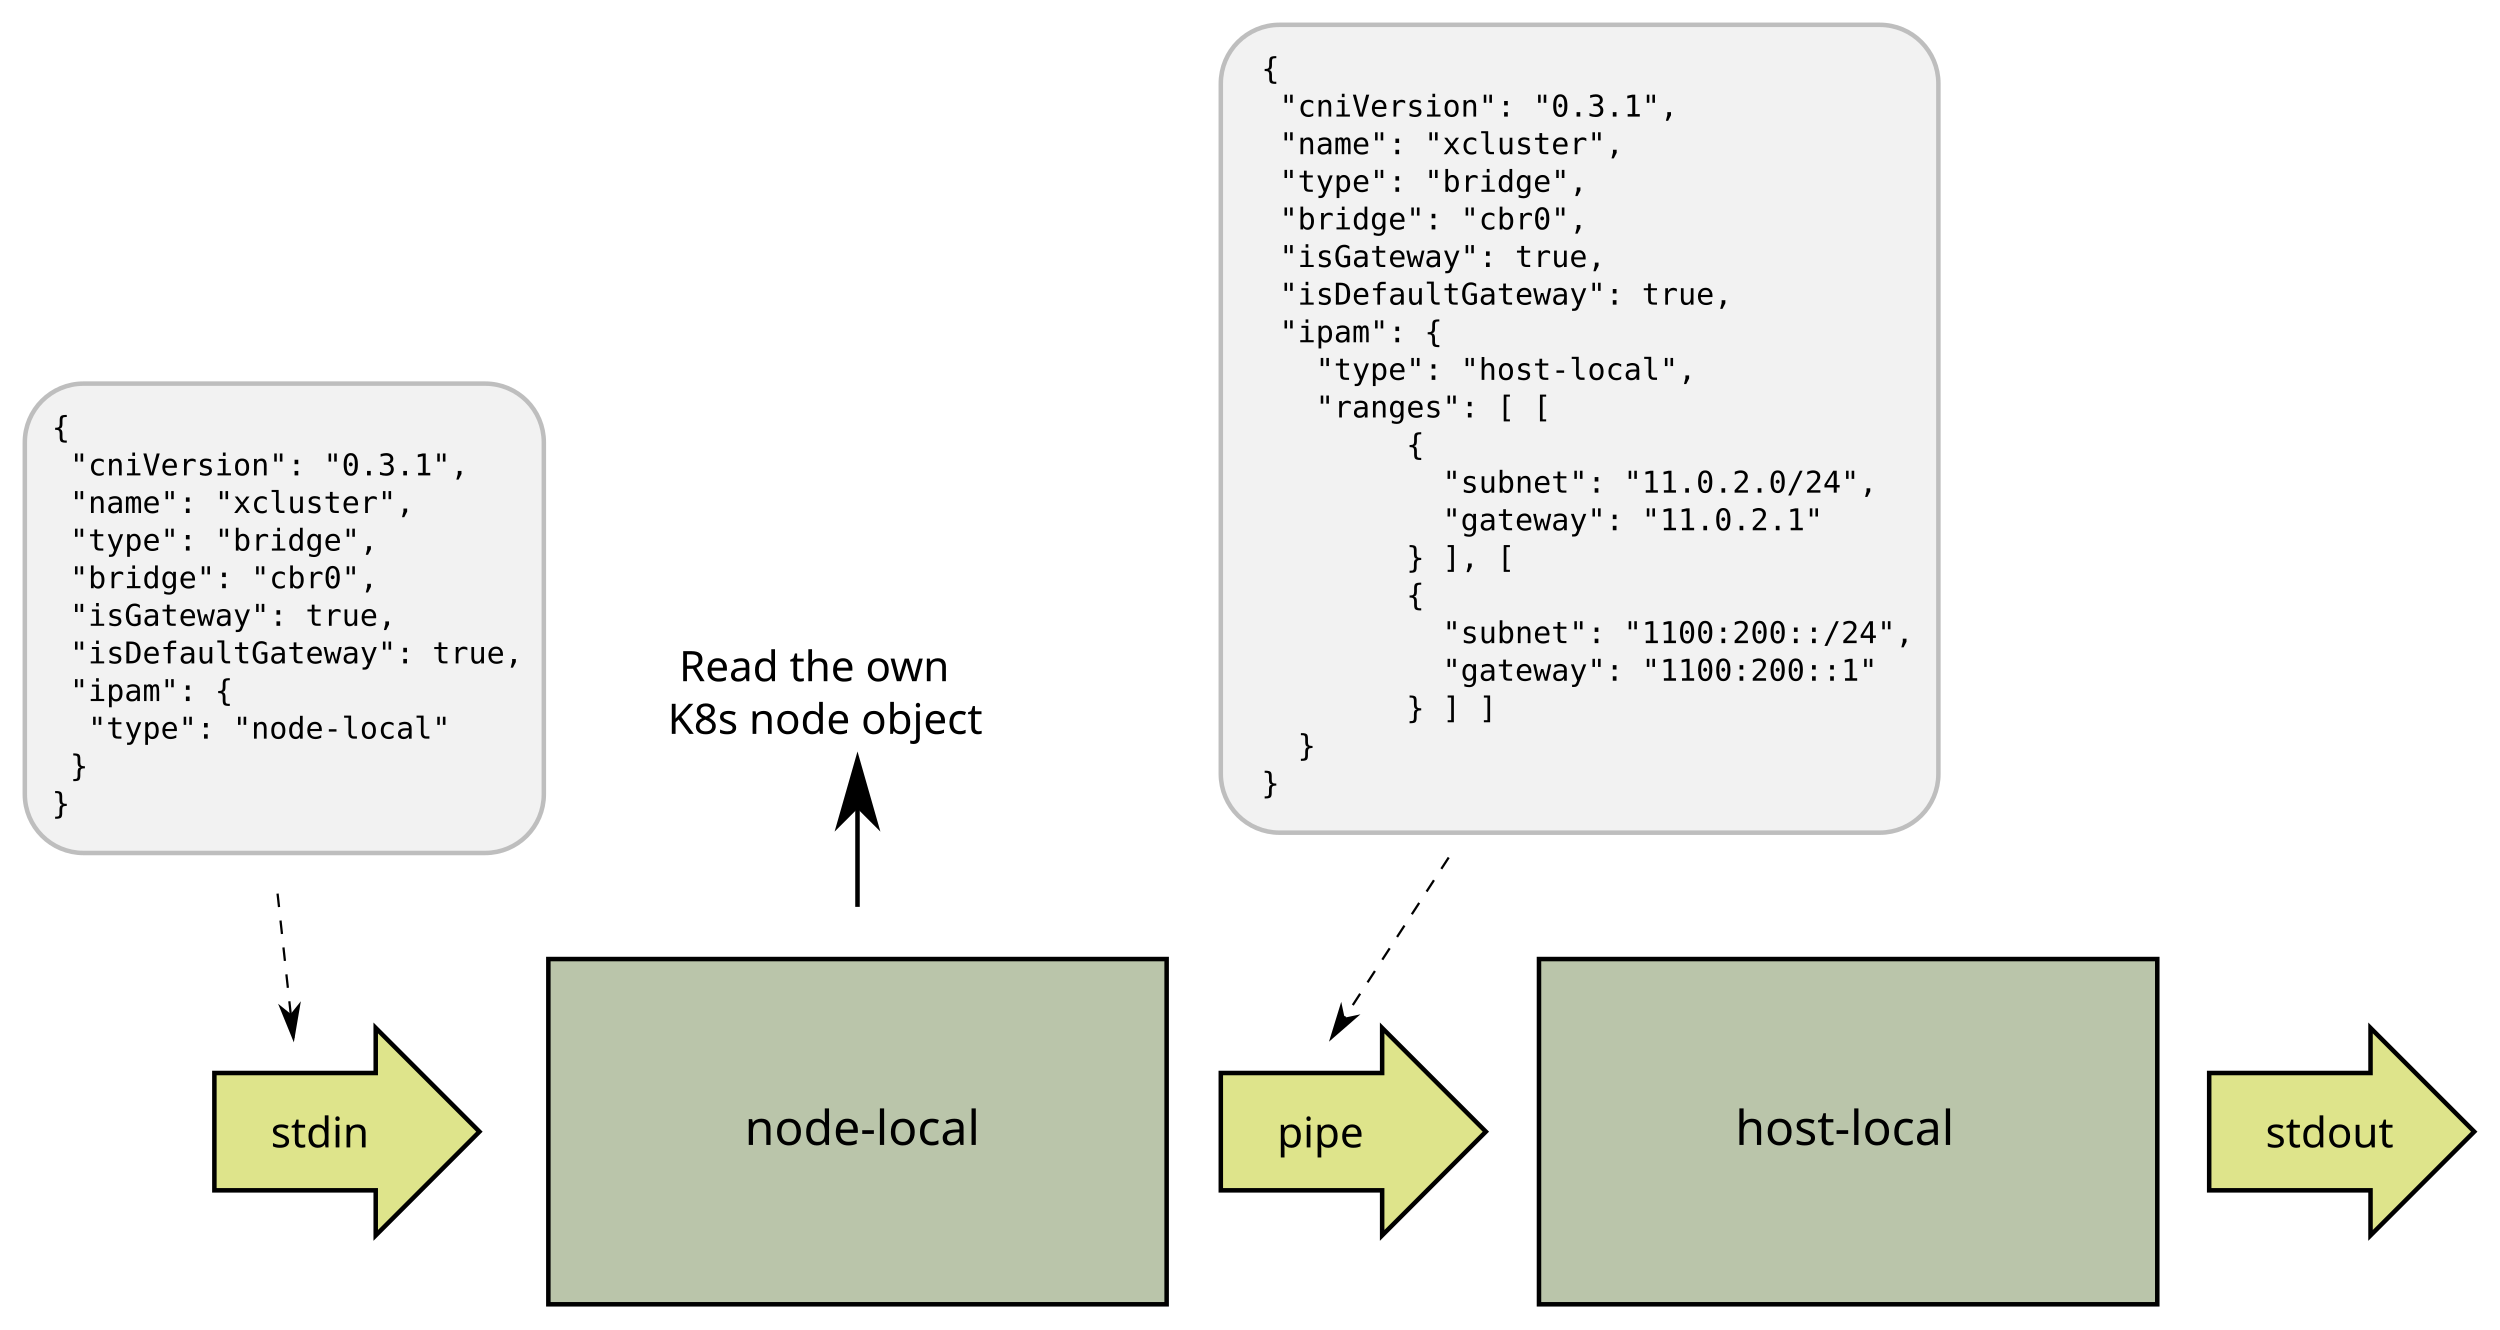
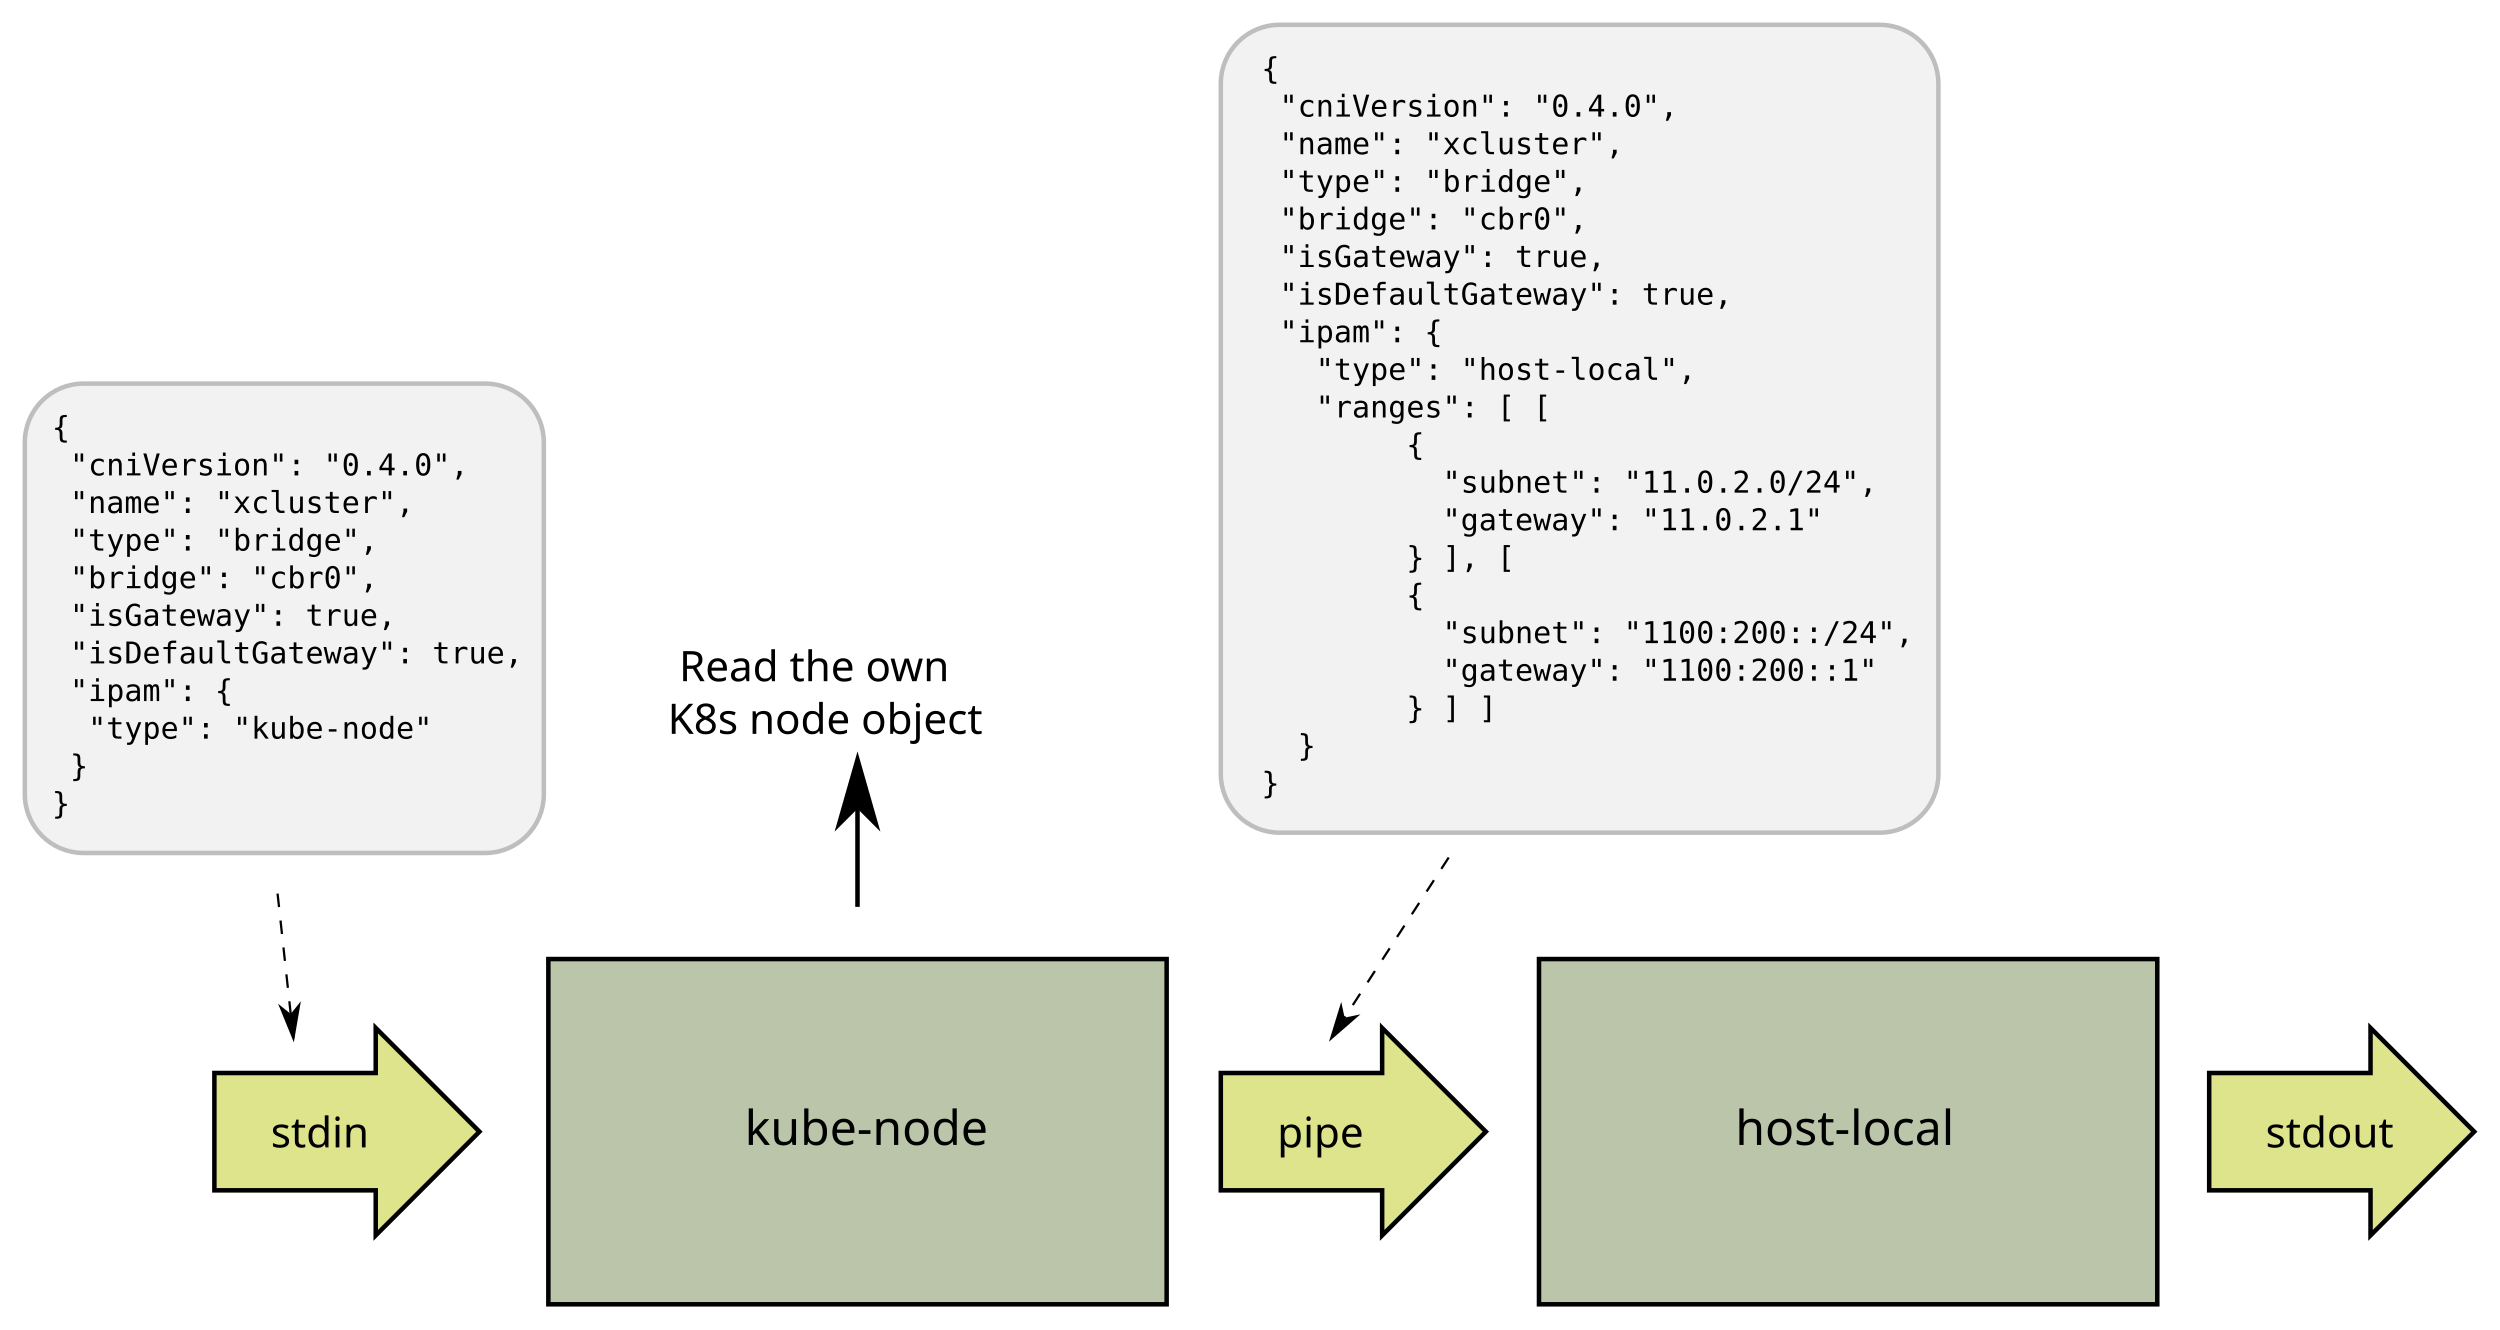
<svg xmlns="http://www.w3.org/2000/svg" xmlns:xlink="http://www.w3.org/1999/xlink" width="1107.877" height="589" viewBox="0 0 1107.877 589" version="1.1" id="SVGRoot">
  <defs id="defs3737">
    <marker style="overflow:visible" id="marker1489" refX="0" refY="0" orient="auto">
      <path transform="matrix(-0.8,0,0,-0.8,-10,0)" style="fill:#000000;fill-opacity:1;fill-rule:evenodd;stroke:#000000;stroke-width:1pt;stroke-opacity:1" d="M 0,0 5,-5 -12.5,0 5,5 Z" id="path1487" />
    </marker>
    <marker orient="auto" refY="0" refX="0" id="marker1465" style="overflow:visible">
      <path id="path1463" d="M 0,0 5,-5 -12.5,0 5,5 Z" style="fill:#000000;fill-opacity:1;fill-rule:evenodd;stroke:#000000;stroke-width:1pt;stroke-opacity:1" transform="matrix(-0.8,0,0,-0.8,-10,0)" />
    </marker>
    <marker orient="auto" refY="0" refX="0" id="marker1373" style="overflow:visible">
      <path id="path1111" d="M 0,0 5,-5 -12.5,0 5,5 Z" style="fill:#000000;fill-opacity:1;fill-rule:evenodd;stroke:#000000;stroke-width:1pt;stroke-opacity:1" transform="matrix(-0.8,0,0,-0.8,-10,0)" />
    </marker>
    <marker orient="auto" refY="0" refX="0" id="Arrow1Lstart" style="overflow:visible">
      <path id="path1108" d="M 0,0 5,-5 -12.5,0 5,5 Z" style="fill:#000000;fill-opacity:1;fill-rule:evenodd;stroke:#000000;stroke-width:1pt;stroke-opacity:1" transform="matrix(0.8,0,0,0.8,10,0)" />
    </marker>
    <marker orient="auto" refY="0" refX="0" id="Arrow1Lend" style="overflow:visible">
      <path id="path887" d="M 0,0 5,-5 -12.5,0 5,5 Z" style="fill:#000000;fill-opacity:1;fill-rule:evenodd;stroke:#000000;stroke-width:1pt;stroke-opacity:1" transform="matrix(-0.8,0,0,-0.8,-10,0)" />
    </marker>
    <marker orient="auto" refY="0" refX="0" id="marker5317" style="overflow:visible">
      <path id="path5315" d="m -2.5,-1 c 0,2.76 -2.24,5 -5,5 -2.76,0 -5,-2.24 -5,-5 0,-2.76 2.24,-5 5,-5 2.76,0 5,2.24 5,5 z" style="fill:#000000;fill-opacity:1;fill-rule:evenodd;stroke:#000000;stroke-width:1pt;stroke-opacity:1" transform="matrix(0.8,0,0,0.8,5.92,0.8)" />
    </marker>
    <marker orient="auto" refY="0" refX="0" id="marker1465-6" style="overflow:visible">
      <path id="path1463-3" d="M 0,0 5,-5 -12.5,0 5,5 Z" style="fill:#000000;fill-opacity:1;fill-rule:evenodd;stroke:#000000;stroke-width:1pt;stroke-opacity:1" transform="matrix(-0.8,0,0,-0.8,-10,0)" />
    </marker>
  </defs>
  <g id="layer1" transform="translate(305,139)">
    <g id="g1069">
      <rect y="286" x="377" height="153" width="274" id="rect849" style="opacity:1;vector-effect:none;fill:#bac5aa;fill-opacity:1;stroke:#000000;stroke-width:2;stroke-linecap:butt;stroke-linejoin:miter;stroke-miterlimit:4;stroke-dasharray:none;stroke-dashoffset:0;stroke-opacity:1" />
      <text id="text853" y="368.385" x="464" style="font-style:normal;font-weight:normal;font-size:21.333px;line-height:1.25;font-family:sans-serif;letter-spacing:0px;word-spacing:0px;fill:#000000;fill-opacity:1;stroke:none" xml:space="preserve">
        <tspan y="368.385" x="464" id="tspan851">host-local</tspan>
      </text>
    </g>
    <use x="0" y="0" xlink:href="#rect855" id="use861" transform="translate(438)" width="100%" height="100%" />
    <g id="g1096">
      <path id="rect855" d="M 307.5,316.537 V 336.5 H 236 v 52 h 71.5 v 19.963 L 353.463,362.5 Z" style="opacity:1;vector-effect:none;fill:#dee48b;fill-opacity:1;stroke:#000000;stroke-width:2;stroke-linecap:butt;stroke-linejoin:miter;stroke-miterlimit:4;stroke-dasharray:none;stroke-dashoffset:0;stroke-opacity:1" />
      <text id="text867" y="369.459" x="261" style="font-style:normal;font-weight:normal;font-size:18.667px;line-height:1.25;font-family:sans-serif;letter-spacing:0px;word-spacing:0px;fill:#000000;fill-opacity:1;stroke:none" xml:space="preserve">
        <tspan y="369.459" x="261" id="tspan865">pipe</tspan>
      </text>
    </g>
    <text xml:space="preserve" style="font-style:normal;font-weight:normal;font-size:18.667px;line-height:1.25;font-family:sans-serif;letter-spacing:0px;word-spacing:0px;fill:#000000;fill-opacity:1;stroke:none" x="699" y="369.459" id="text871">
      <tspan id="tspan869" x="699" y="369.459">stdout</tspan>
    </text>
-     <text xml:space="preserve" style="font-style:normal;font-weight:normal;font-size:18.667px;line-height:1.25;font-family:sans-serif;letter-spacing:0px;word-spacing:0px;fill:#000000;fill-opacity:1;stroke:none" x="113" y="67" id="text1241">
-       <tspan id="tspan1239" x="113" y="83.516" />
-     </text>
+     <text xml:space="preserve" style="font-style:normal;font-weight:normal;font-size:18.667px;line-height:1.25;font-family:sans-serif;letter-spacing:0px;word-spacing:0px;fill:#000000;fill-opacity:1;stroke:none" x="113" y="67" id="text1241" />
    <g id="g1089" transform="translate(-439)">
      <rect style="opacity:1;vector-effect:none;fill:#bac5aa;fill-opacity:1;stroke:#000000;stroke-width:2;stroke-linecap:butt;stroke-linejoin:miter;stroke-miterlimit:4;stroke-dasharray:none;stroke-dashoffset:0;stroke-opacity:1" id="rect1083" width="274" height="153" x="377" y="286" />
      <text xml:space="preserve" style="font-style:normal;font-weight:normal;font-size:21.333px;line-height:1.25;font-family:sans-serif;letter-spacing:0px;word-spacing:0px;fill:#000000;fill-opacity:1;stroke:none" x="464" y="368.385" id="text1087">
-         <tspan id="tspan1085" x="464" y="368.385">node-local</tspan>
+         <tspan id="tspan1085" x="464" y="368.385">kube-node</tspan>
      </text>
    </g>
    <g id="g1104" transform="translate(-446)">
      <path style="opacity:1;vector-effect:none;fill:#dee48b;fill-opacity:1;stroke:#000000;stroke-width:2;stroke-linecap:butt;stroke-linejoin:miter;stroke-miterlimit:4;stroke-dasharray:none;stroke-dashoffset:0;stroke-opacity:1" d="M 307.5,316.537 V 336.5 H 236 v 52 h 71.5 v 19.963 L 353.463,362.5 Z" id="path1098" />
      <text xml:space="preserve" style="font-style:normal;font-weight:normal;font-size:18.667px;line-height:1.25;font-family:sans-serif;letter-spacing:0px;word-spacing:0px;fill:#000000;fill-opacity:1;stroke:none" x="261" y="369.459" id="text1102">
        <tspan id="tspan1100" x="261" y="369.459">stdin</tspan>
      </text>
    </g>
    <path style="fill:none;stroke:#000000;stroke-width:2;stroke-linecap:butt;stroke-linejoin:miter;stroke-miterlimit:4;stroke-dasharray:none;stroke-opacity:1;marker-end:url(#marker1373)" d="m 75,262.883 v -65" id="path1106" />
    <text xml:space="preserve" style="font-style:normal;font-weight:normal;font-size:18.667px;line-height:1.25;font-family:sans-serif;text-align:center;letter-spacing:0px;word-spacing:0px;text-anchor:middle;fill:#000000;fill-opacity:1;stroke:none" x="72.796" y="162.883" id="text1377">
      <tspan id="tspan1375" x="72.796" y="162.883">Read the own</tspan>
      <tspan x="72.796" y="186.216" id="tspan1379">K8s node object</tspan>
    </text>
    <rect ry="26" y="31" x="-294" height="208" width="230" id="rect1457" style="opacity:1;vector-effect:none;fill:#f2f2f2;fill-opacity:1;stroke:#bebebe;stroke-width:2;stroke-linecap:butt;stroke-linejoin:miter;stroke-miterlimit:4;stroke-dasharray:none;stroke-dashoffset:0;stroke-opacity:1" />
    <text xml:space="preserve" style="font-style:normal;font-variant:normal;font-weight:normal;font-stretch:normal;font-size:13.333px;line-height:1.25;font-family:monospace;-inkscape-font-specification:monospace;letter-spacing:0px;word-spacing:0px;fill:#000000;fill-opacity:1;stroke:none" x="-282" y="55" id="text1387">
      <tspan id="tspan1385" x="-282" y="55">{</tspan>
-       <tspan x="-282" y="71.667" id="tspan1389"> "cniVersion": "0.3.1",</tspan>
+       <tspan x="-282" y="71.667" id="tspan1389"> "cniVersion": "0.4.0",</tspan>
      <tspan x="-282" y="88.333" id="tspan1391"> "name": "xcluster",</tspan>
      <tspan x="-282" y="105" id="tspan1393"> "type": "bridge",</tspan>
-       <tspan x="-282" y="121.667" id="tspan1395"> "bridge": "cbr0",</tspan>
+       <tspan x="-282" y="121.666" id="tspan1395"> "bridge": "cbr0",</tspan>
      <tspan x="-282" y="138.333" id="tspan1397"> "isGateway": true,</tspan>
      <tspan x="-282" y="155" id="tspan1399"> "isDefaultGateway": true,</tspan>
-       <tspan x="-282" y="171.667" id="tspan1401"> "ipam": {</tspan>
-       <tspan x="-282" y="188.333" id="tspan1403">  "type": "node-local"</tspan>
+       <tspan x="-282" y="171.666" id="tspan1401"> "ipam": {</tspan>
+       <tspan x="-282" y="188.333" id="tspan1403">  "type": "kube-node"</tspan>
      <tspan x="-282" y="205" id="tspan1405"> }</tspan>
-       <tspan x="-282" y="221.667" id="tspan1407">}</tspan>
+       <tspan x="-282" y="221.666" id="tspan1407">}</tspan>
      <tspan x="-282" y="238.333" id="tspan1409" />
    </text>
    <rect style="opacity:1;vector-effect:none;fill:#f2f2f2;fill-opacity:1;stroke:#bebebe;stroke-width:2;stroke-linecap:butt;stroke-linejoin:miter;stroke-miterlimit:4;stroke-dasharray:none;stroke-dashoffset:0;stroke-opacity:1" id="rect1455" width="318" height="358" x="236" y="-128" ry="26" />
    <text xml:space="preserve" style="font-style:normal;font-variant:normal;font-weight:normal;font-stretch:normal;font-size:13.333px;line-height:1.25;font-family:monospace;-inkscape-font-specification:monospace;letter-spacing:0px;word-spacing:0px;fill:#000000;fill-opacity:1;stroke:none" x="254" y="-104" id="text1413">
      <tspan id="tspan1411" x="254" y="-104">{</tspan>
-       <tspan x="254" y="-87.333" id="tspan1415"> "cniVersion": "0.3.1",</tspan>
+       <tspan x="254" y="-87.333" id="tspan1415"> "cniVersion": "0.4.0",</tspan>
      <tspan x="254" y="-70.667" id="tspan1417"> "name": "xcluster",</tspan>
      <tspan x="254" y="-54" id="tspan1419"> "type": "bridge",</tspan>
-       <tspan x="254" y="-37.333" id="tspan1421"> "bridge": "cbr0",</tspan>
+       <tspan x="254" y="-37.334" id="tspan1421"> "bridge": "cbr0",</tspan>
      <tspan x="254" y="-20.667" id="tspan1423"> "isGateway": true,</tspan>
      <tspan x="254" y="-4" id="tspan1425"> "isDefaultGateway": true,</tspan>
-       <tspan x="254" y="12.667" id="tspan1427"> "ipam": {</tspan>
+       <tspan x="254" y="12.666" id="tspan1427"> "ipam": {</tspan>
      <tspan x="254" y="29.333" id="tspan1429">   "type": "host-local",</tspan>
      <tspan x="254" y="46" id="tspan1431">   "ranges": [ [</tspan>
-       <tspan x="254" y="62.667" id="tspan1433">        {</tspan>
+       <tspan x="254" y="62.666" id="tspan1433">        {</tspan>
      <tspan x="254" y="79.333" id="tspan1435">          "subnet": "11.0.2.0/24",</tspan>
-       <tspan x="254" y="96" id="tspan1437">          "gateway": "11.0.2.1"</tspan>
-       <tspan x="254" y="112.667" id="tspan1439">        } ], [</tspan>
+       <tspan x="254" y="95.999" id="tspan1437">          "gateway": "11.0.2.1"</tspan>
+       <tspan x="254" y="112.666" id="tspan1439">        } ], [</tspan>
      <tspan x="254" y="129.333" id="tspan1441">        {</tspan>
-       <tspan x="254" y="146" id="tspan1443">          "subnet": "1100:200::/24",</tspan>
-       <tspan x="254" y="162.667" id="tspan1445">          "gateway": "1100:200::1"</tspan>
+       <tspan x="254" y="145.999" id="tspan1443">          "subnet": "1100:200::/24",</tspan>
+       <tspan x="254" y="162.666" id="tspan1445">          "gateway": "1100:200::1"</tspan>
      <tspan x="254" y="179.333" id="tspan1447">        } ] ]</tspan>
-       <tspan x="254" y="196" id="tspan1449">  }</tspan>
-       <tspan x="254" y="212.667" id="tspan1451">}</tspan>
-       <tspan x="254" y="229.333" id="tspan1453" />
+       <tspan x="254" y="195.999" id="tspan1449">  }</tspan>
+       <tspan x="254" y="212.666" id="tspan1451">}</tspan>
+       <tspan x="254" y="229.332" id="tspan1453" />
    </text>
    <path style="opacity:1;vector-effect:none;fill:none;fill-opacity:1;stroke:#000000;stroke-width:1;stroke-linecap:butt;stroke-linejoin:miter;stroke-miterlimit:4;stroke-dasharray:6, 6;stroke-dashoffset:0;stroke-opacity:1;marker-end:url(#marker1489)" d="m -182,257 7,64" id="path1459" />
    <path style="fill:none;stroke:#000000;stroke-width:1;stroke-linecap:butt;stroke-linejoin:miter;stroke-miterlimit:4;stroke-dasharray:6, 6;stroke-dashoffset:0;stroke-opacity:1;marker-end:url(#marker1465)" d="m 337,241 -52,80" id="path1461" />
  </g>
</svg>
